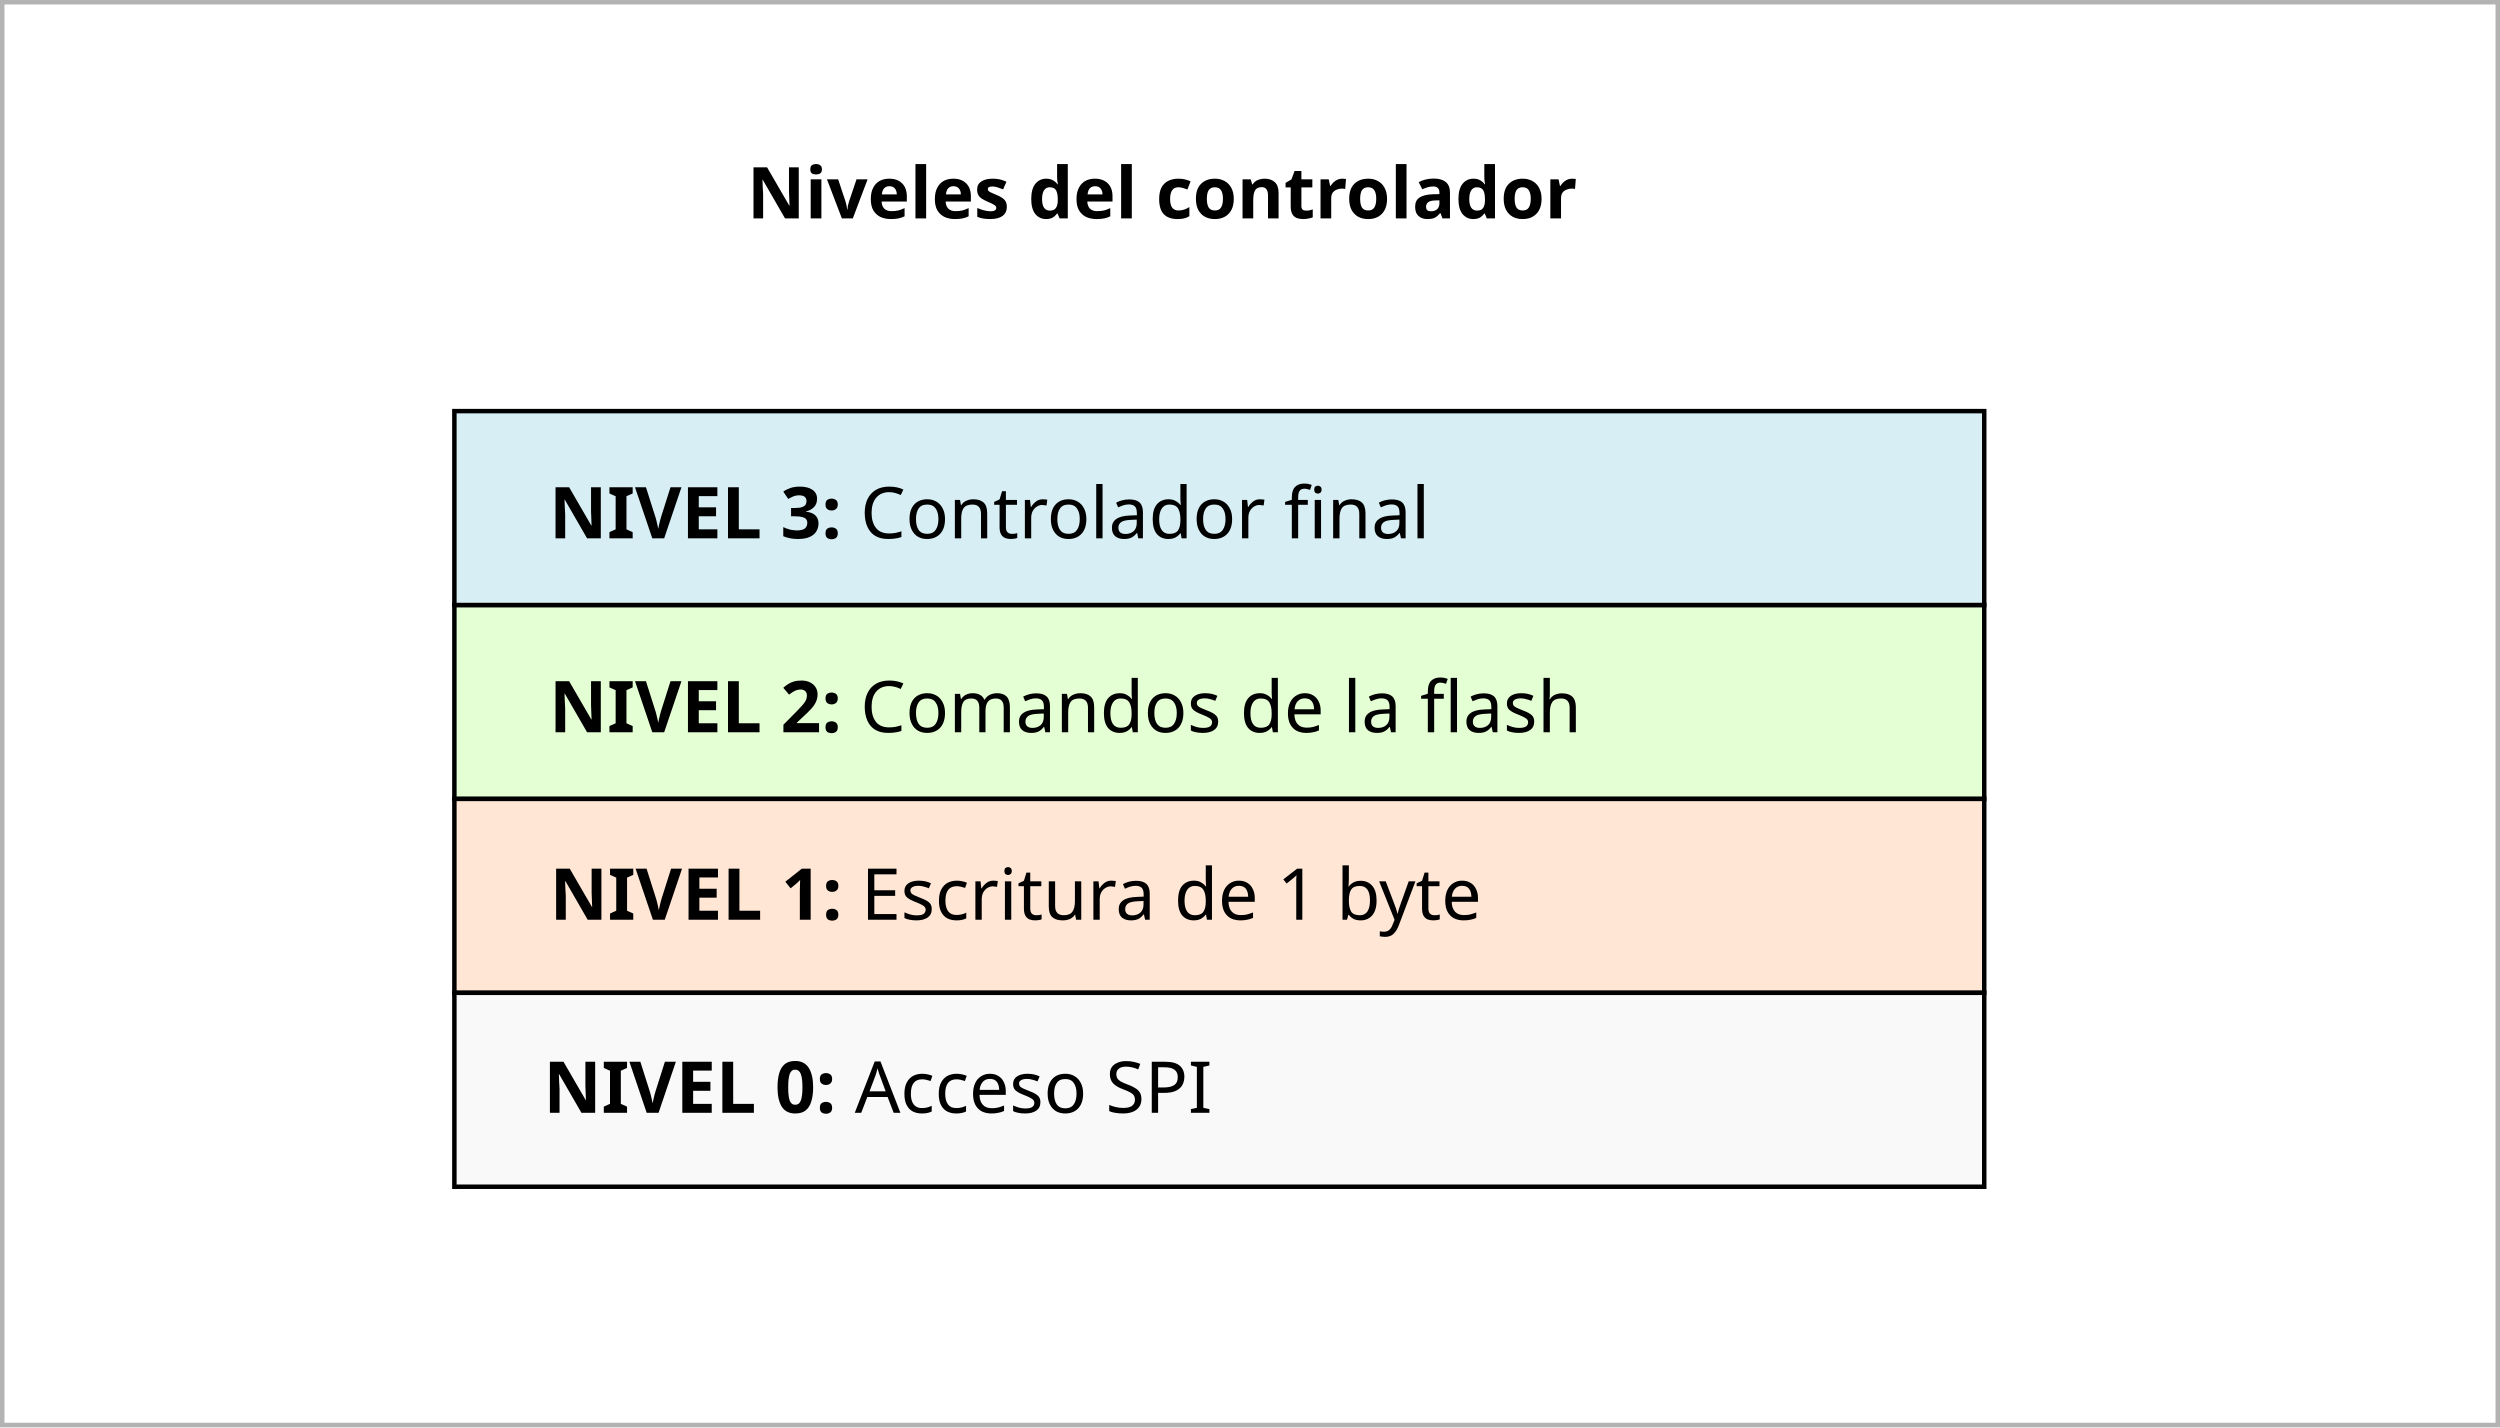
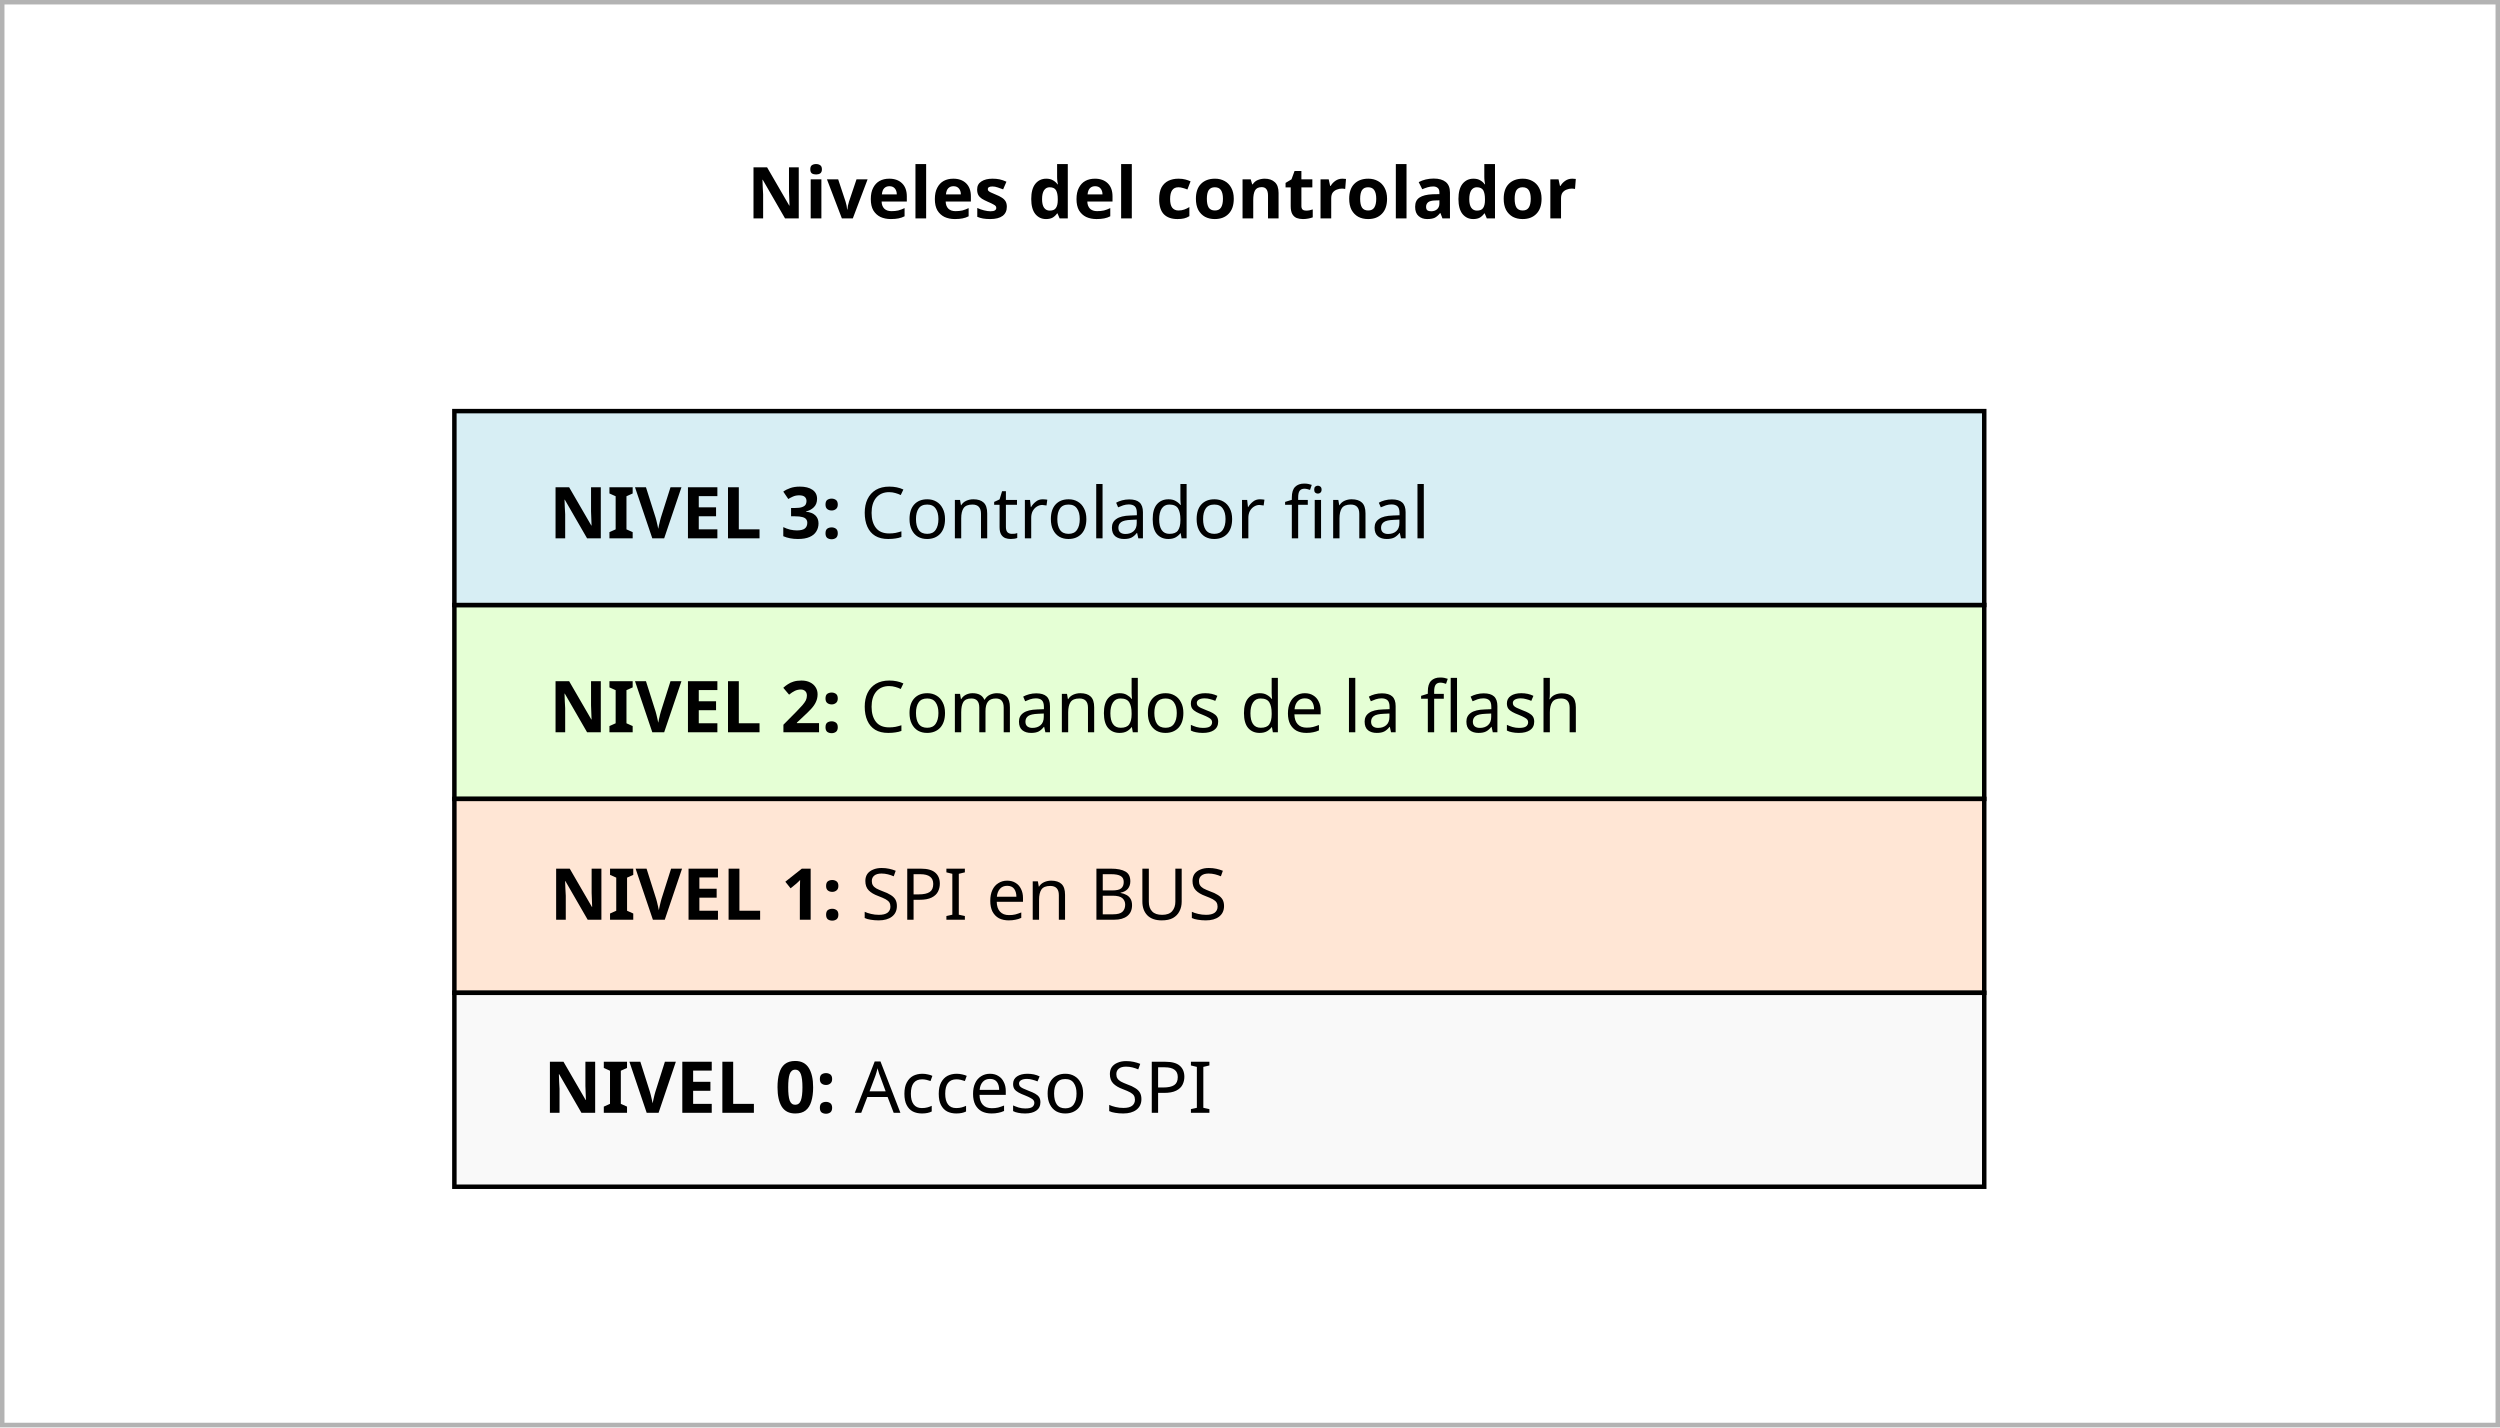
<svg xmlns="http://www.w3.org/2000/svg" width="296.053mm" height="169.008mm" viewBox="0 0 296.053 169.008" version="1.1" id="svg5" xml:space="preserve">
  <defs id="defs2" />
  <g id="layer2" transform="translate(39.65186,-24.58996)">
    <rect style="fill:#ffffff;stroke:#b3b3b3;stroke-width:0.529;stroke-linecap:round;stroke-dasharray:none" id="rect2860" width="295.524" height="168.479" x="-39.387" y="24.855" />
  </g>
  <g id="layer1" transform="translate(39.65186,-24.58996)">
    <rect style="fill:#e5ffd5;stroke:#000000;stroke-width:0.529;stroke-dasharray:none;stroke-opacity:1" id="rect1347" width="181.168" height="22.963" x="14.156" y="96.236" />
    <rect style="fill:#ffe6d5;stroke:#000000;stroke-width:0.529;stroke-dasharray:none;stroke-opacity:1" id="rect1345" width="181.168" height="22.963" x="14.156" y="119.199" />
    <rect style="fill:#f9f9f9;stroke:#000000;stroke-width:0.529;stroke-dasharray:none;stroke-opacity:1" id="rect737" width="181.168" height="22.963" x="14.156" y="142.162" />
    <text xml:space="preserve" style="font-size:10.583px;line-height:1.25;font-family:sans-serif;stroke-width:0.265" x="74.735" y="28.553" id="text1185">
      <tspan id="tspan1183" x="74.735" y="28.553" style="stroke-width:0.265" />
    </text>
    <text xml:space="preserve" style="font-size:10.583px;line-height:1.25;font-family:sans-serif;stroke-width:0.265" x="162.479" y="76.012" id="text2491">
      <tspan id="tspan2489" x="162.479" y="76.012" style="stroke-width:0.265" />
    </text>
    <text xml:space="preserve" style="font-size:8.467px;line-height:1.25;font-family:sans-serif;fill:#000000;stroke-width:0.265" x="24.705" y="156.37" id="text2575">
      <tspan id="tspan2573" x="24.705" y="156.37" style="font-style:normal;font-variant:normal;font-weight:bold;font-stretch:normal;font-size:8.467px;font-family:sans-serif;-inkscape-font-specification:'sans-serif Bold';fill:#000000;stroke-width:0.265">NIVEL 0: <tspan style="font-style:normal;font-variant:normal;font-weight:normal;font-stretch:normal;font-family:sans-serif;-inkscape-font-specification:sans-serif" id="tspan590">Acceso SPI</tspan>
      </tspan>
    </text>
    <text xml:space="preserve" style="font-size:8.467px;line-height:1.25;font-family:sans-serif;fill:#000000;stroke-width:0.265" x="25.443" y="133.504" id="text596">
-       <tspan id="tspan594" x="25.443" y="133.504" style="font-style:normal;font-variant:normal;font-weight:bold;font-stretch:normal;font-size:8.467px;font-family:sans-serif;-inkscape-font-specification:'sans-serif Bold';fill:#000000;stroke-width:0.265">NIVEL 1: <tspan style="font-style:normal;font-variant:normal;font-weight:normal;font-stretch:normal;font-family:sans-serif;-inkscape-font-specification:sans-serif" id="tspan602">Escritura de 1 byte</tspan>
+       <tspan id="tspan594" x="25.443" y="133.504" style="font-style:normal;font-variant:normal;font-weight:bold;font-stretch:normal;font-size:8.467px;font-family:sans-serif;-inkscape-font-specification:'sans-serif Bold';fill:#000000;stroke-width:0.265">NIVEL 1: <tspan style="font-style:normal;font-variant:normal;font-weight:normal;font-stretch:normal;font-family:sans-serif;-inkscape-font-specification:sans-serif" id="tspan602">SPI en BUS</tspan>
      </tspan>
    </text>
    <text xml:space="preserve" style="font-style:normal;font-variant:normal;font-weight:normal;font-stretch:normal;font-size:3.175px;font-family:sans-serif;-inkscape-font-specification:sans-serif;text-align:center;text-anchor:middle;fill:#ffffff;stroke-width:0.529" x="190.971" y="174.369" id="text600">
      <tspan id="tspan598" style="stroke-width:0.529" x="190.971" y="174.369">scr</tspan>
    </text>
    <text xml:space="preserve" style="font-size:8.467px;line-height:1.25;font-family:sans-serif;fill:#000000;stroke-width:0.265" x="25.37" y="111.304" id="text608">
      <tspan id="tspan606" x="25.37" y="111.304" style="font-style:normal;font-variant:normal;font-weight:bold;font-stretch:normal;font-size:8.467px;font-family:sans-serif;-inkscape-font-specification:'sans-serif Bold';fill:#000000;stroke-width:0.265">NIVEL 2: <tspan style="font-style:normal;font-variant:normal;font-weight:normal;font-stretch:normal;font-family:sans-serif;-inkscape-font-specification:sans-serif" id="tspan1">Comandos de la flash</tspan>
      </tspan>
    </text>
    <text xml:space="preserve" style="font-size:8.467px;line-height:1.25;font-family:sans-serif;fill:#000000;stroke-width:0.265" x="48.811" y="50.455" id="text1353">
      <tspan id="tspan1351" x="48.811" y="50.455" style="font-style:normal;font-variant:normal;font-weight:bold;font-stretch:normal;font-size:8.467px;font-family:sans-serif;-inkscape-font-specification:'sans-serif Bold';fill:#000000;stroke-width:0.265">Niveles del controlador</tspan>
    </text>
    <rect style="fill:#d7eef4;stroke:#000000;stroke-width:0.529;stroke-dasharray:none;stroke-opacity:1" id="rect2" width="181.168" height="22.963" x="14.156" y="73.274" />
    <text xml:space="preserve" style="font-size:8.467px;line-height:1.25;font-family:sans-serif;fill:#000000;stroke-width:0.265" x="25.37" y="88.341" id="text3">
      <tspan id="tspan3" x="25.37" y="88.341" style="font-style:normal;font-variant:normal;font-weight:bold;font-stretch:normal;font-size:8.467px;font-family:sans-serif;-inkscape-font-specification:'sans-serif Bold';fill:#000000;stroke-width:0.265">NIVEL 3: <tspan style="font-style:normal;font-variant:normal;font-weight:normal;font-stretch:normal;font-family:sans-serif;-inkscape-font-specification:sans-serif" id="tspan2">Controlador final</tspan>
      </tspan>
    </text>
  </g>
</svg>
